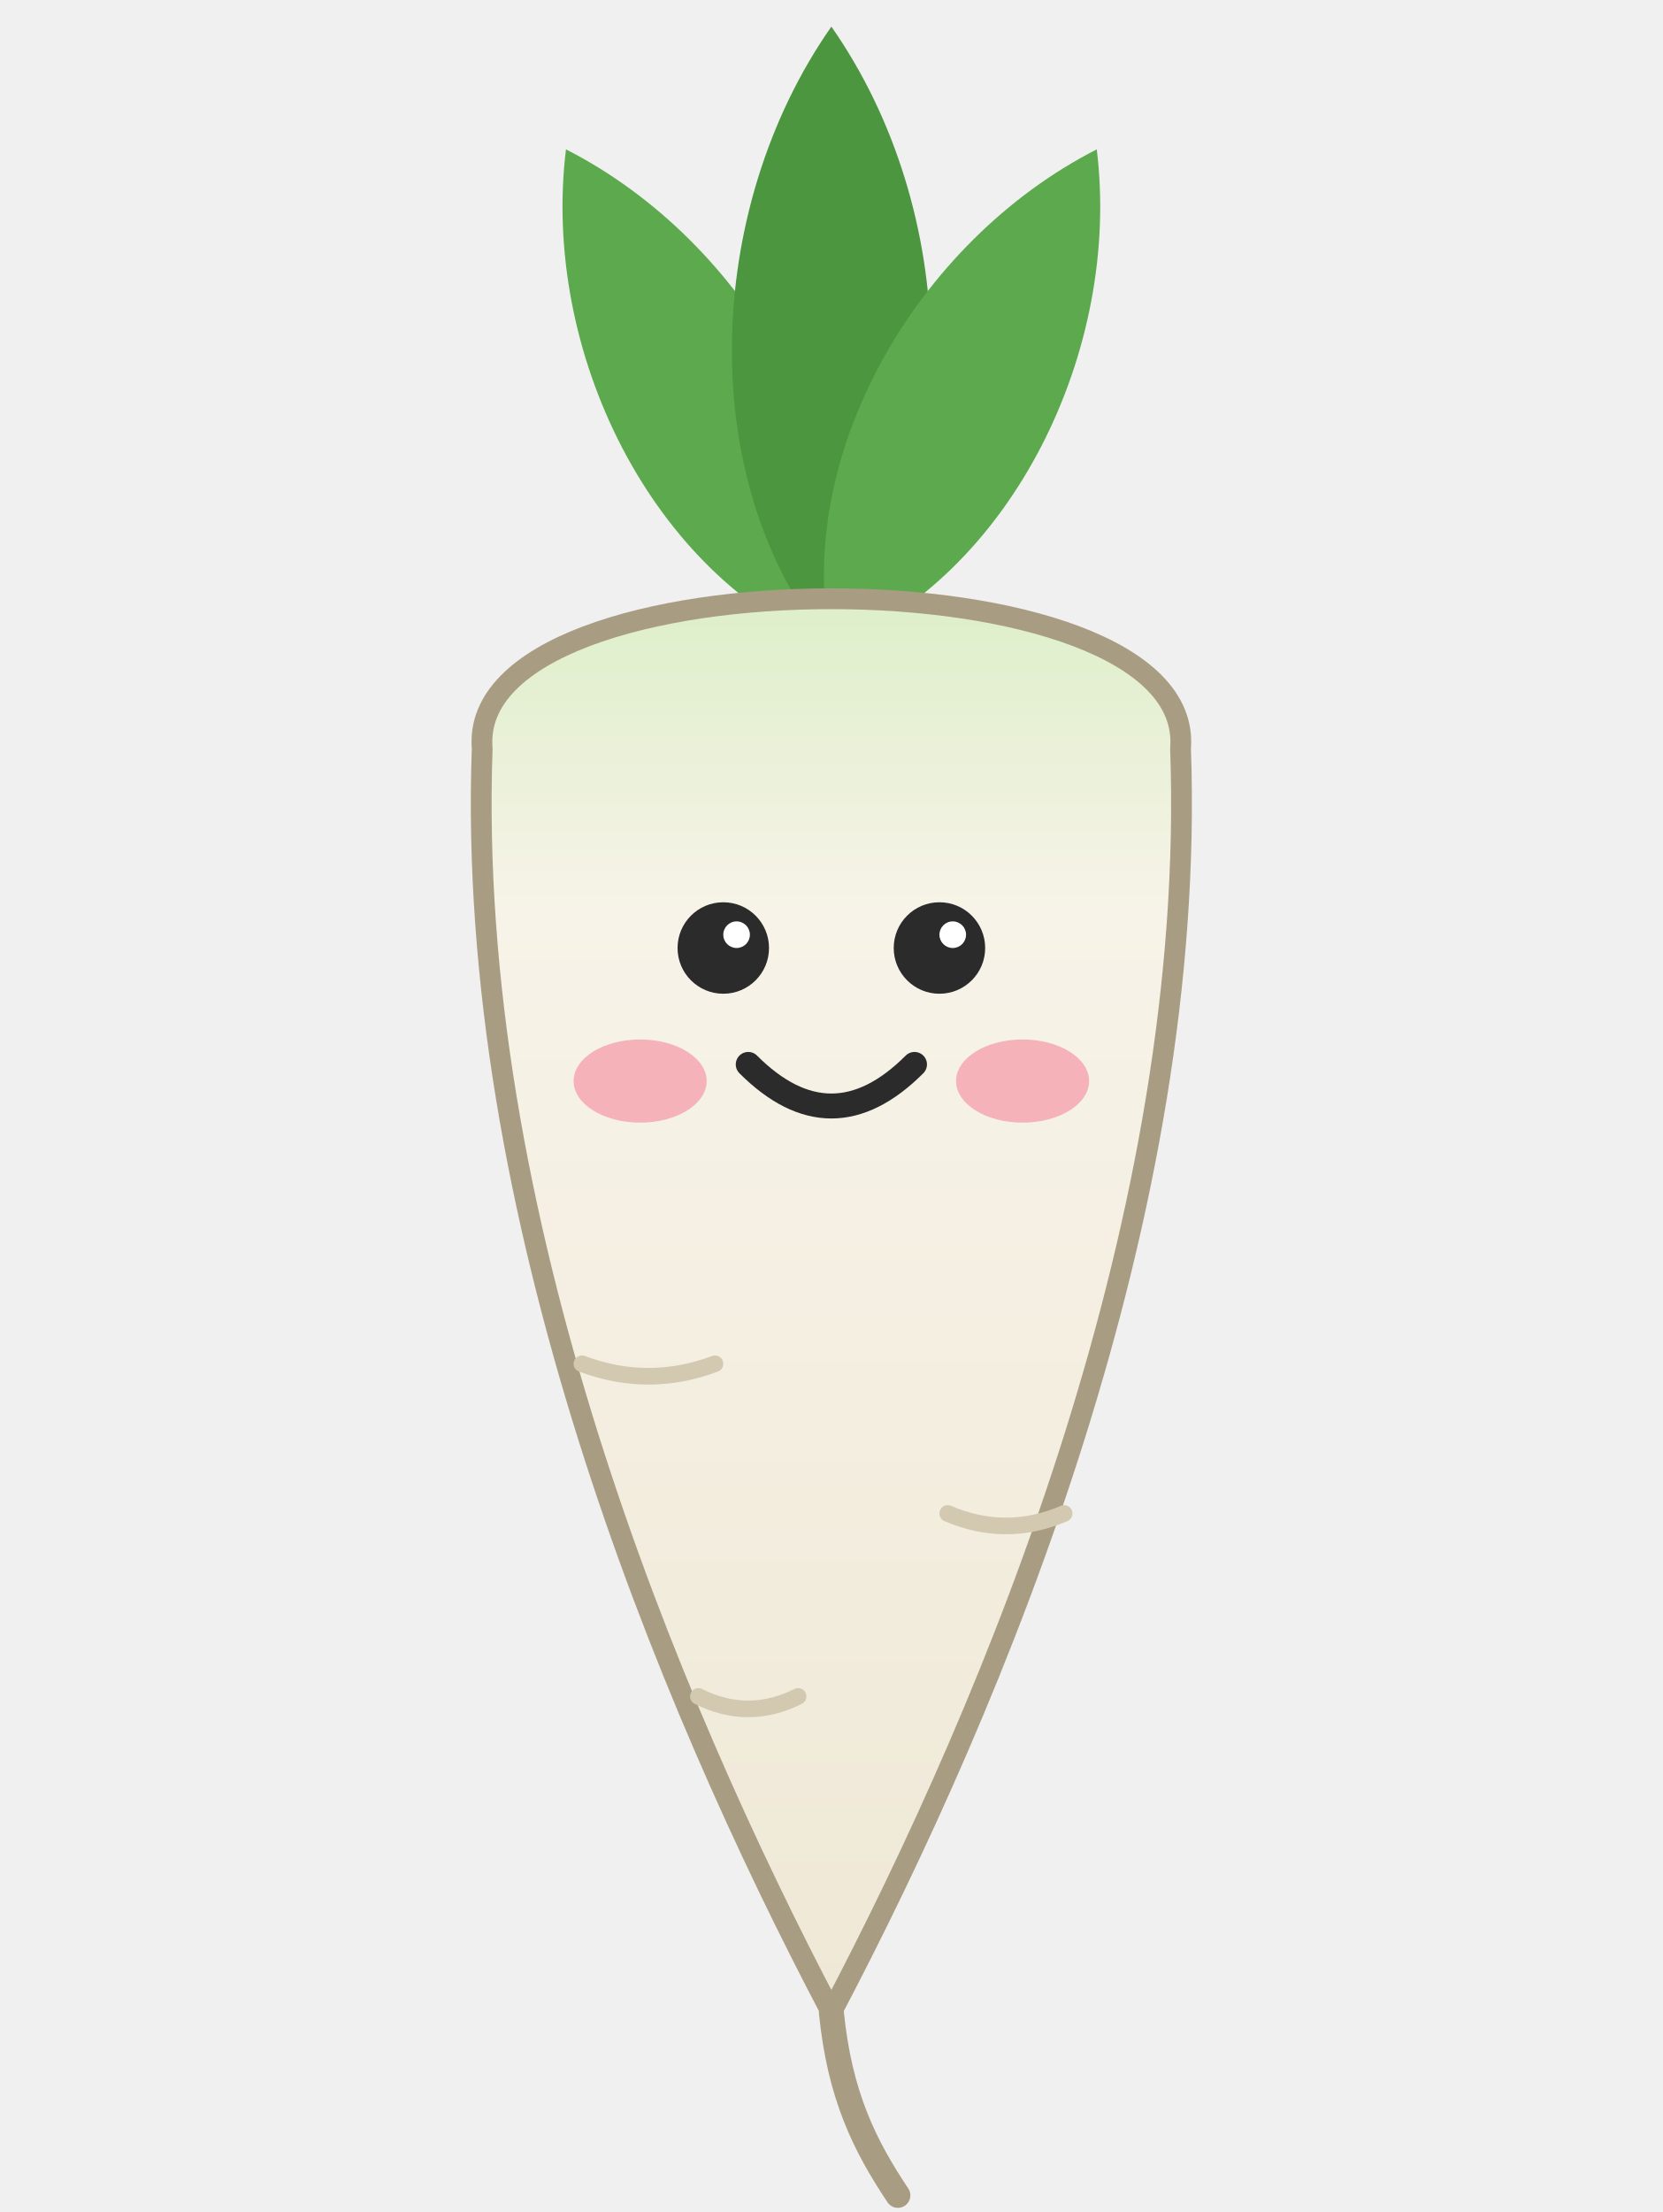
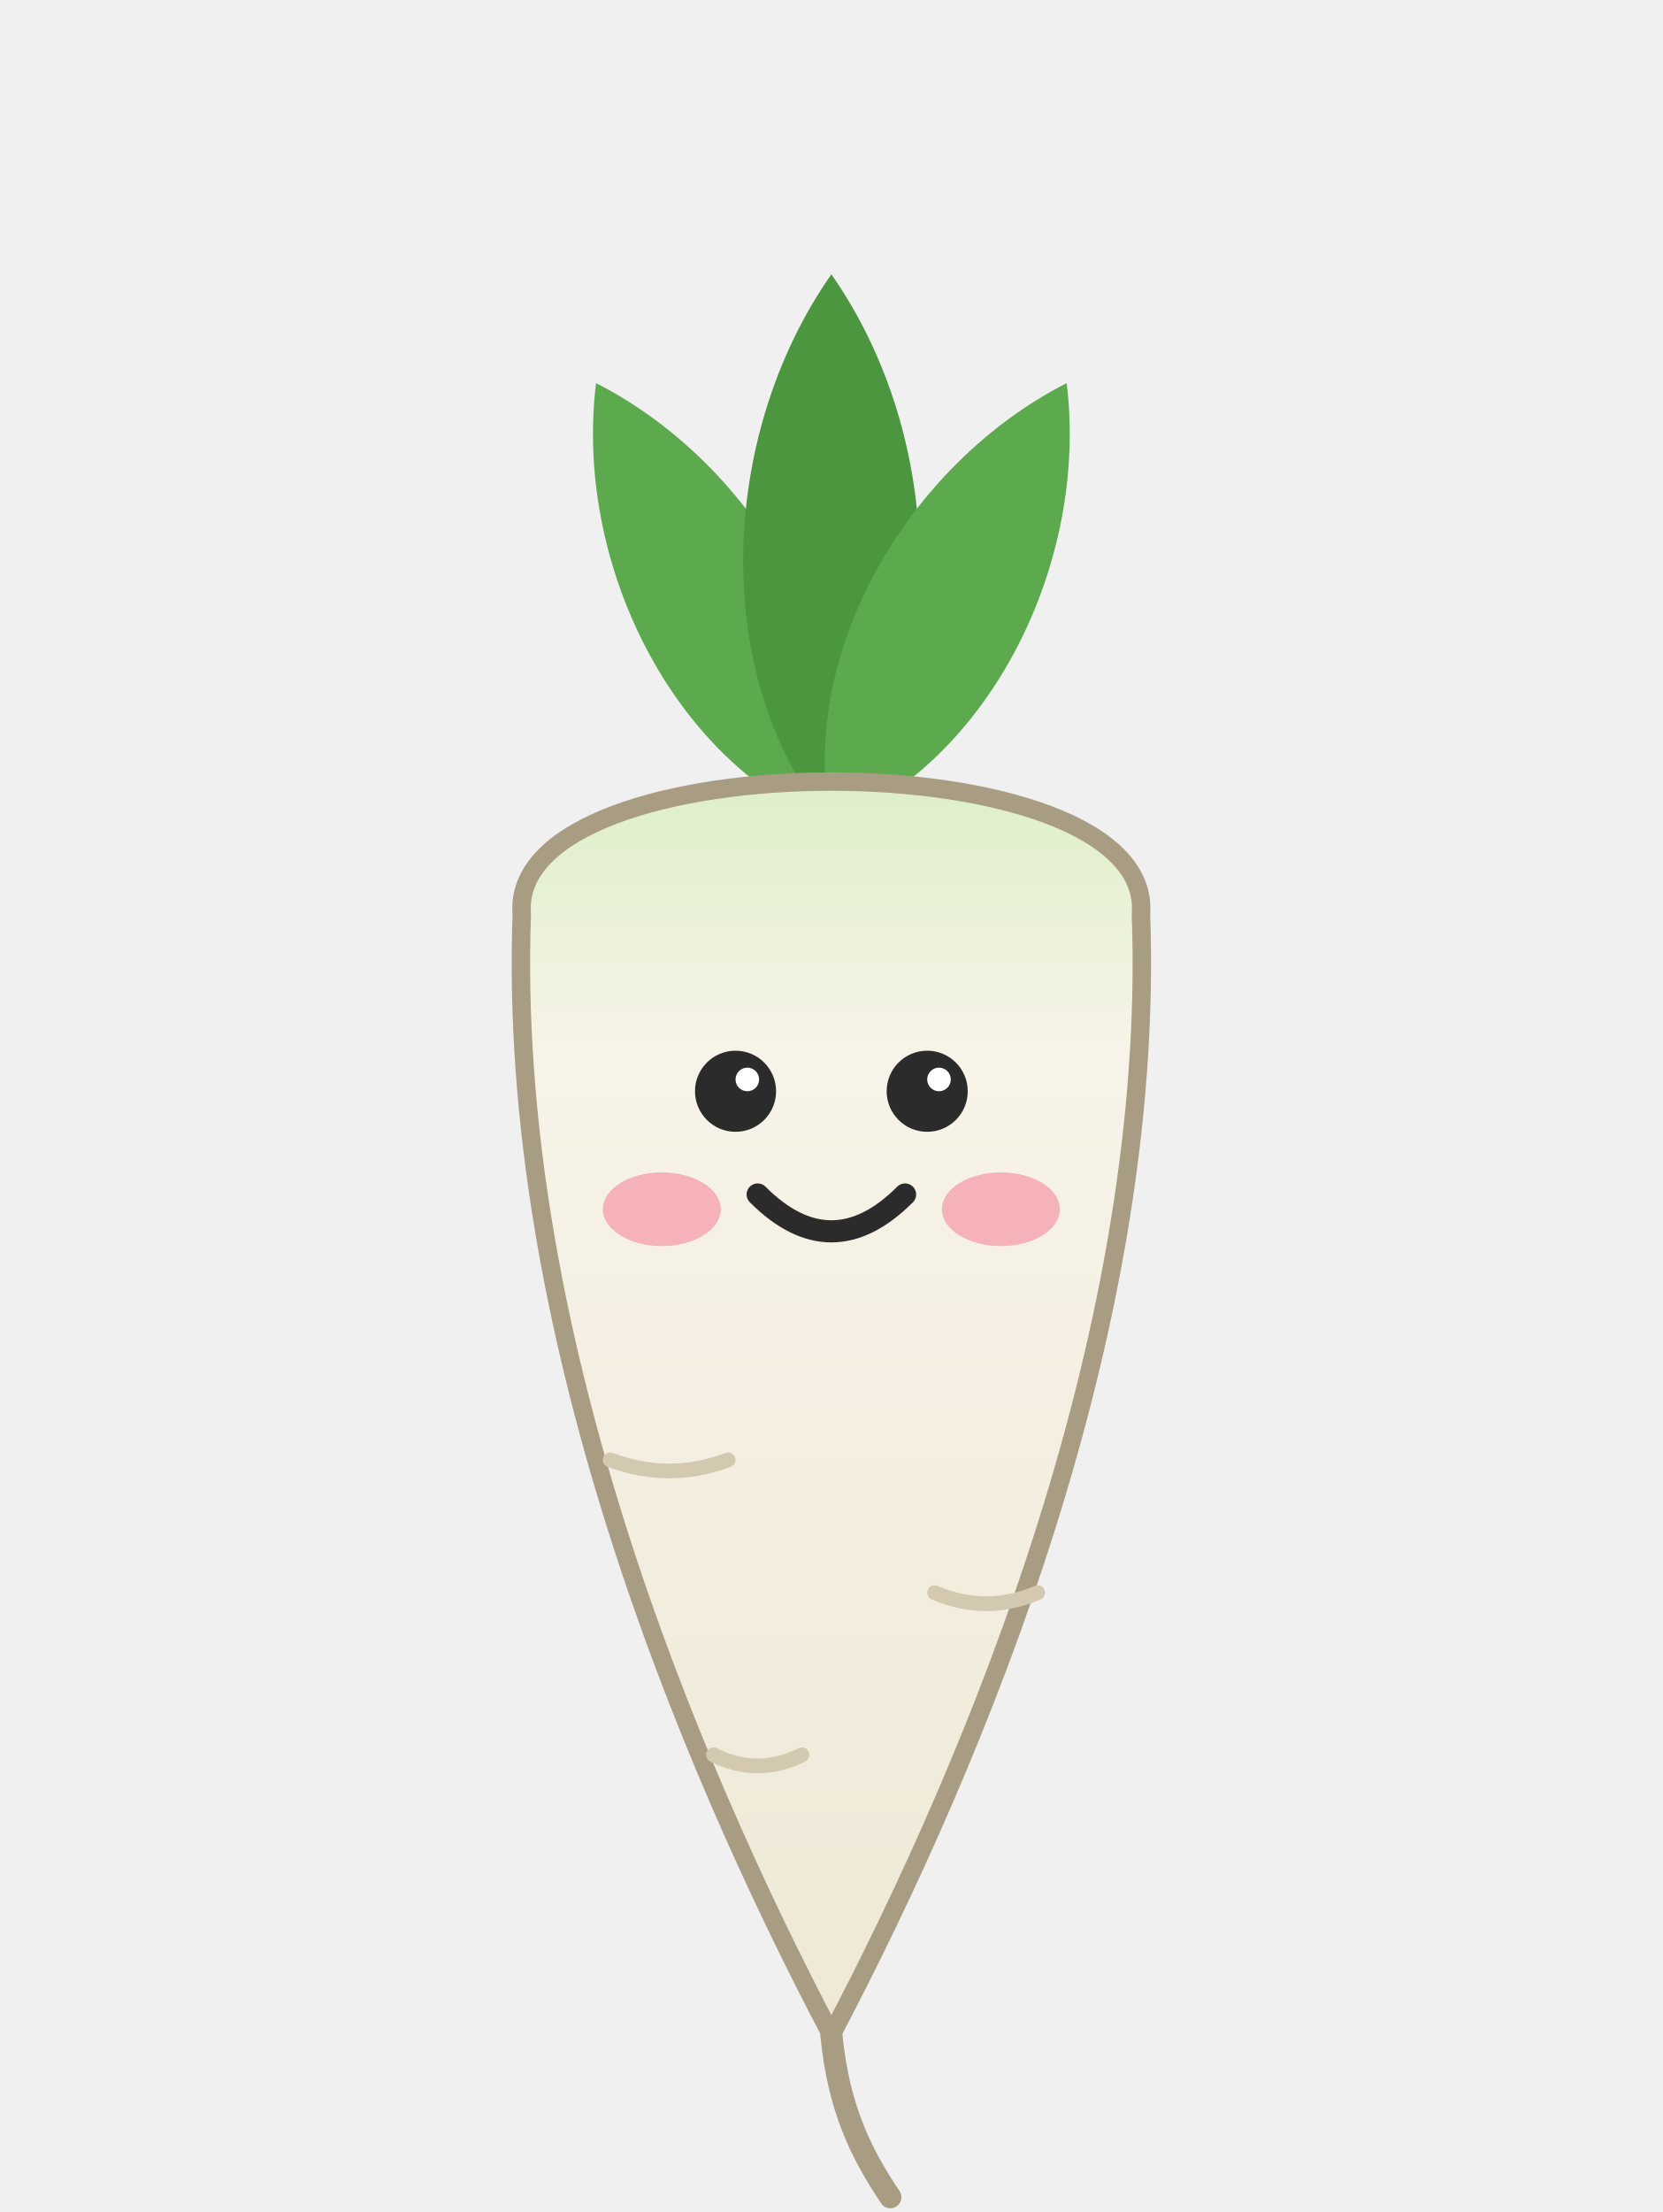
- <svg xmlns="http://www.w3.org/2000/svg" viewBox="0 0 200 266" width="200" height="266" role="img" aria-label="Rettich fresh">
+ <svg xmlns="http://www.w3.org/2000/svg" viewBox="0 -34 200 300" width="200" height="266" role="img" aria-label="Rettich fresh">
  <defs>
    <linearGradient id="rettichfreshg" x1="0" y1="0" x2="0" y2="1">
      <stop offset="0" stop-color="#DDEFC9" />
      <stop offset="0.22" stop-color="#F7F3E8" />
      <stop offset="1" stop-color="#EFE8D6" />
    </linearGradient>
  </defs>
  <g transform="translate(0,6)">
    <g transform="translate(100,72)">
      <path d="M0,0 C-15,-18 -14,-48 0,-68 C14,-48 15,-18 0,0 Z" fill="#5DAA4E" transform="rotate(-28) scale(1)" />
      <path d="M0,0 C-15,-18 -14,-48 0,-68 C14,-48 15,-18 0,0 Z" fill="#4C9640" transform="rotate(0) scale(1.1)" />
      <path d="M0,0 C-15,-18 -14,-48 0,-68 C14,-48 15,-18 0,0 Z" fill="#5DAA4E" transform="rotate(28) scale(1)" />
    </g>
    <path d="M58,84 C56,60 144,60 142,84 C144,140 120,198 100,236 C80,198 56,140 58,84 Z" fill="url(#rettichfreshg)" stroke="#A89D82" stroke-width="2.5" stroke-linejoin="round" />
    <path d="M100,236 C101,246 104,252 108,258" fill="none" stroke="#A89D82" stroke-width="3" stroke-linecap="round" />
    <path d="M70,158 Q78,161 86,158 M114,176 Q121,179 128,176 M84,198 Q90,201 96,198" fill="none" stroke="#D3C9B0" stroke-width="2" stroke-linecap="round" />
    <ellipse cx="77" cy="124" rx="8" ry="5" fill="#F4A7B2" opacity="0.85" />
    <ellipse cx="123" cy="124" rx="8" ry="5" fill="#F4A7B2" opacity="0.85" />
    <circle cx="87" cy="108" r="5.5" fill="#2B2B2B" />
    <circle cx="113" cy="108" r="5.5" fill="#2B2B2B" />
    <circle cx="88.6" cy="106.4" r="1.6" fill="#fff" />
    <circle cx="114.6" cy="106.4" r="1.6" fill="#fff" />
    <path d="M90,122 Q100,132 110,122" fill="none" stroke="#2B2B2B" stroke-width="3" stroke-linecap="round" />
  </g>
</svg>
